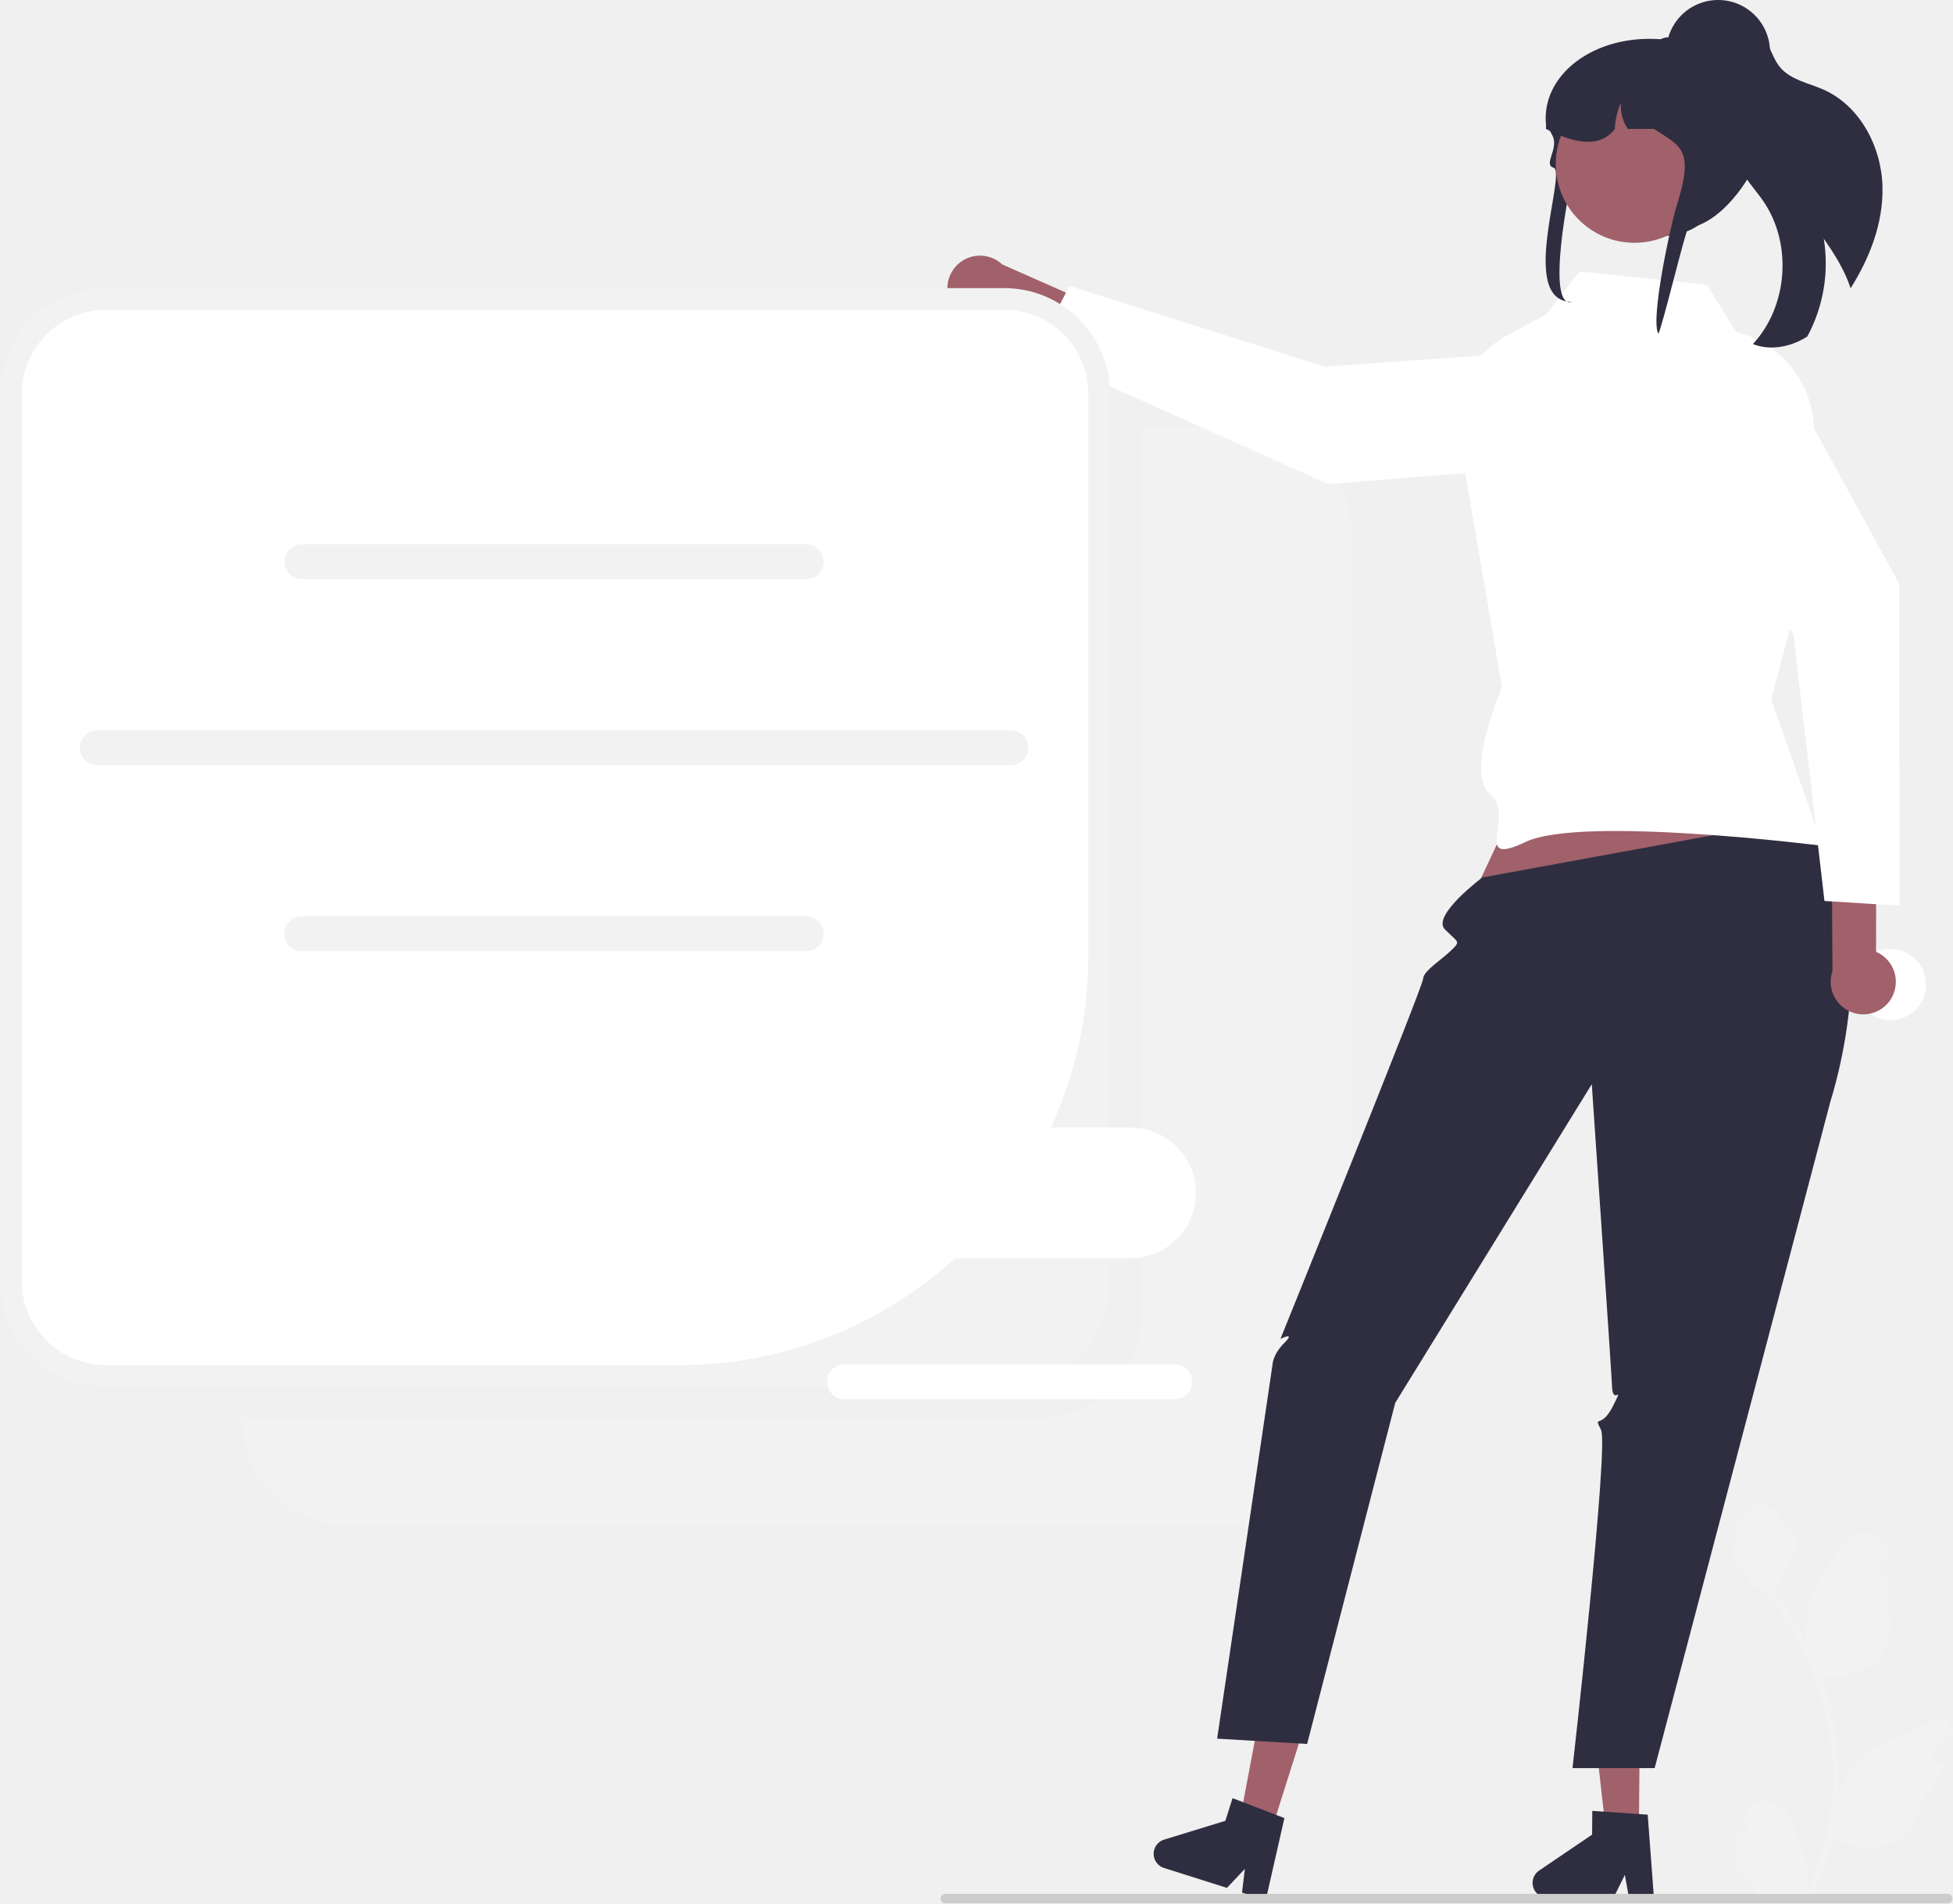
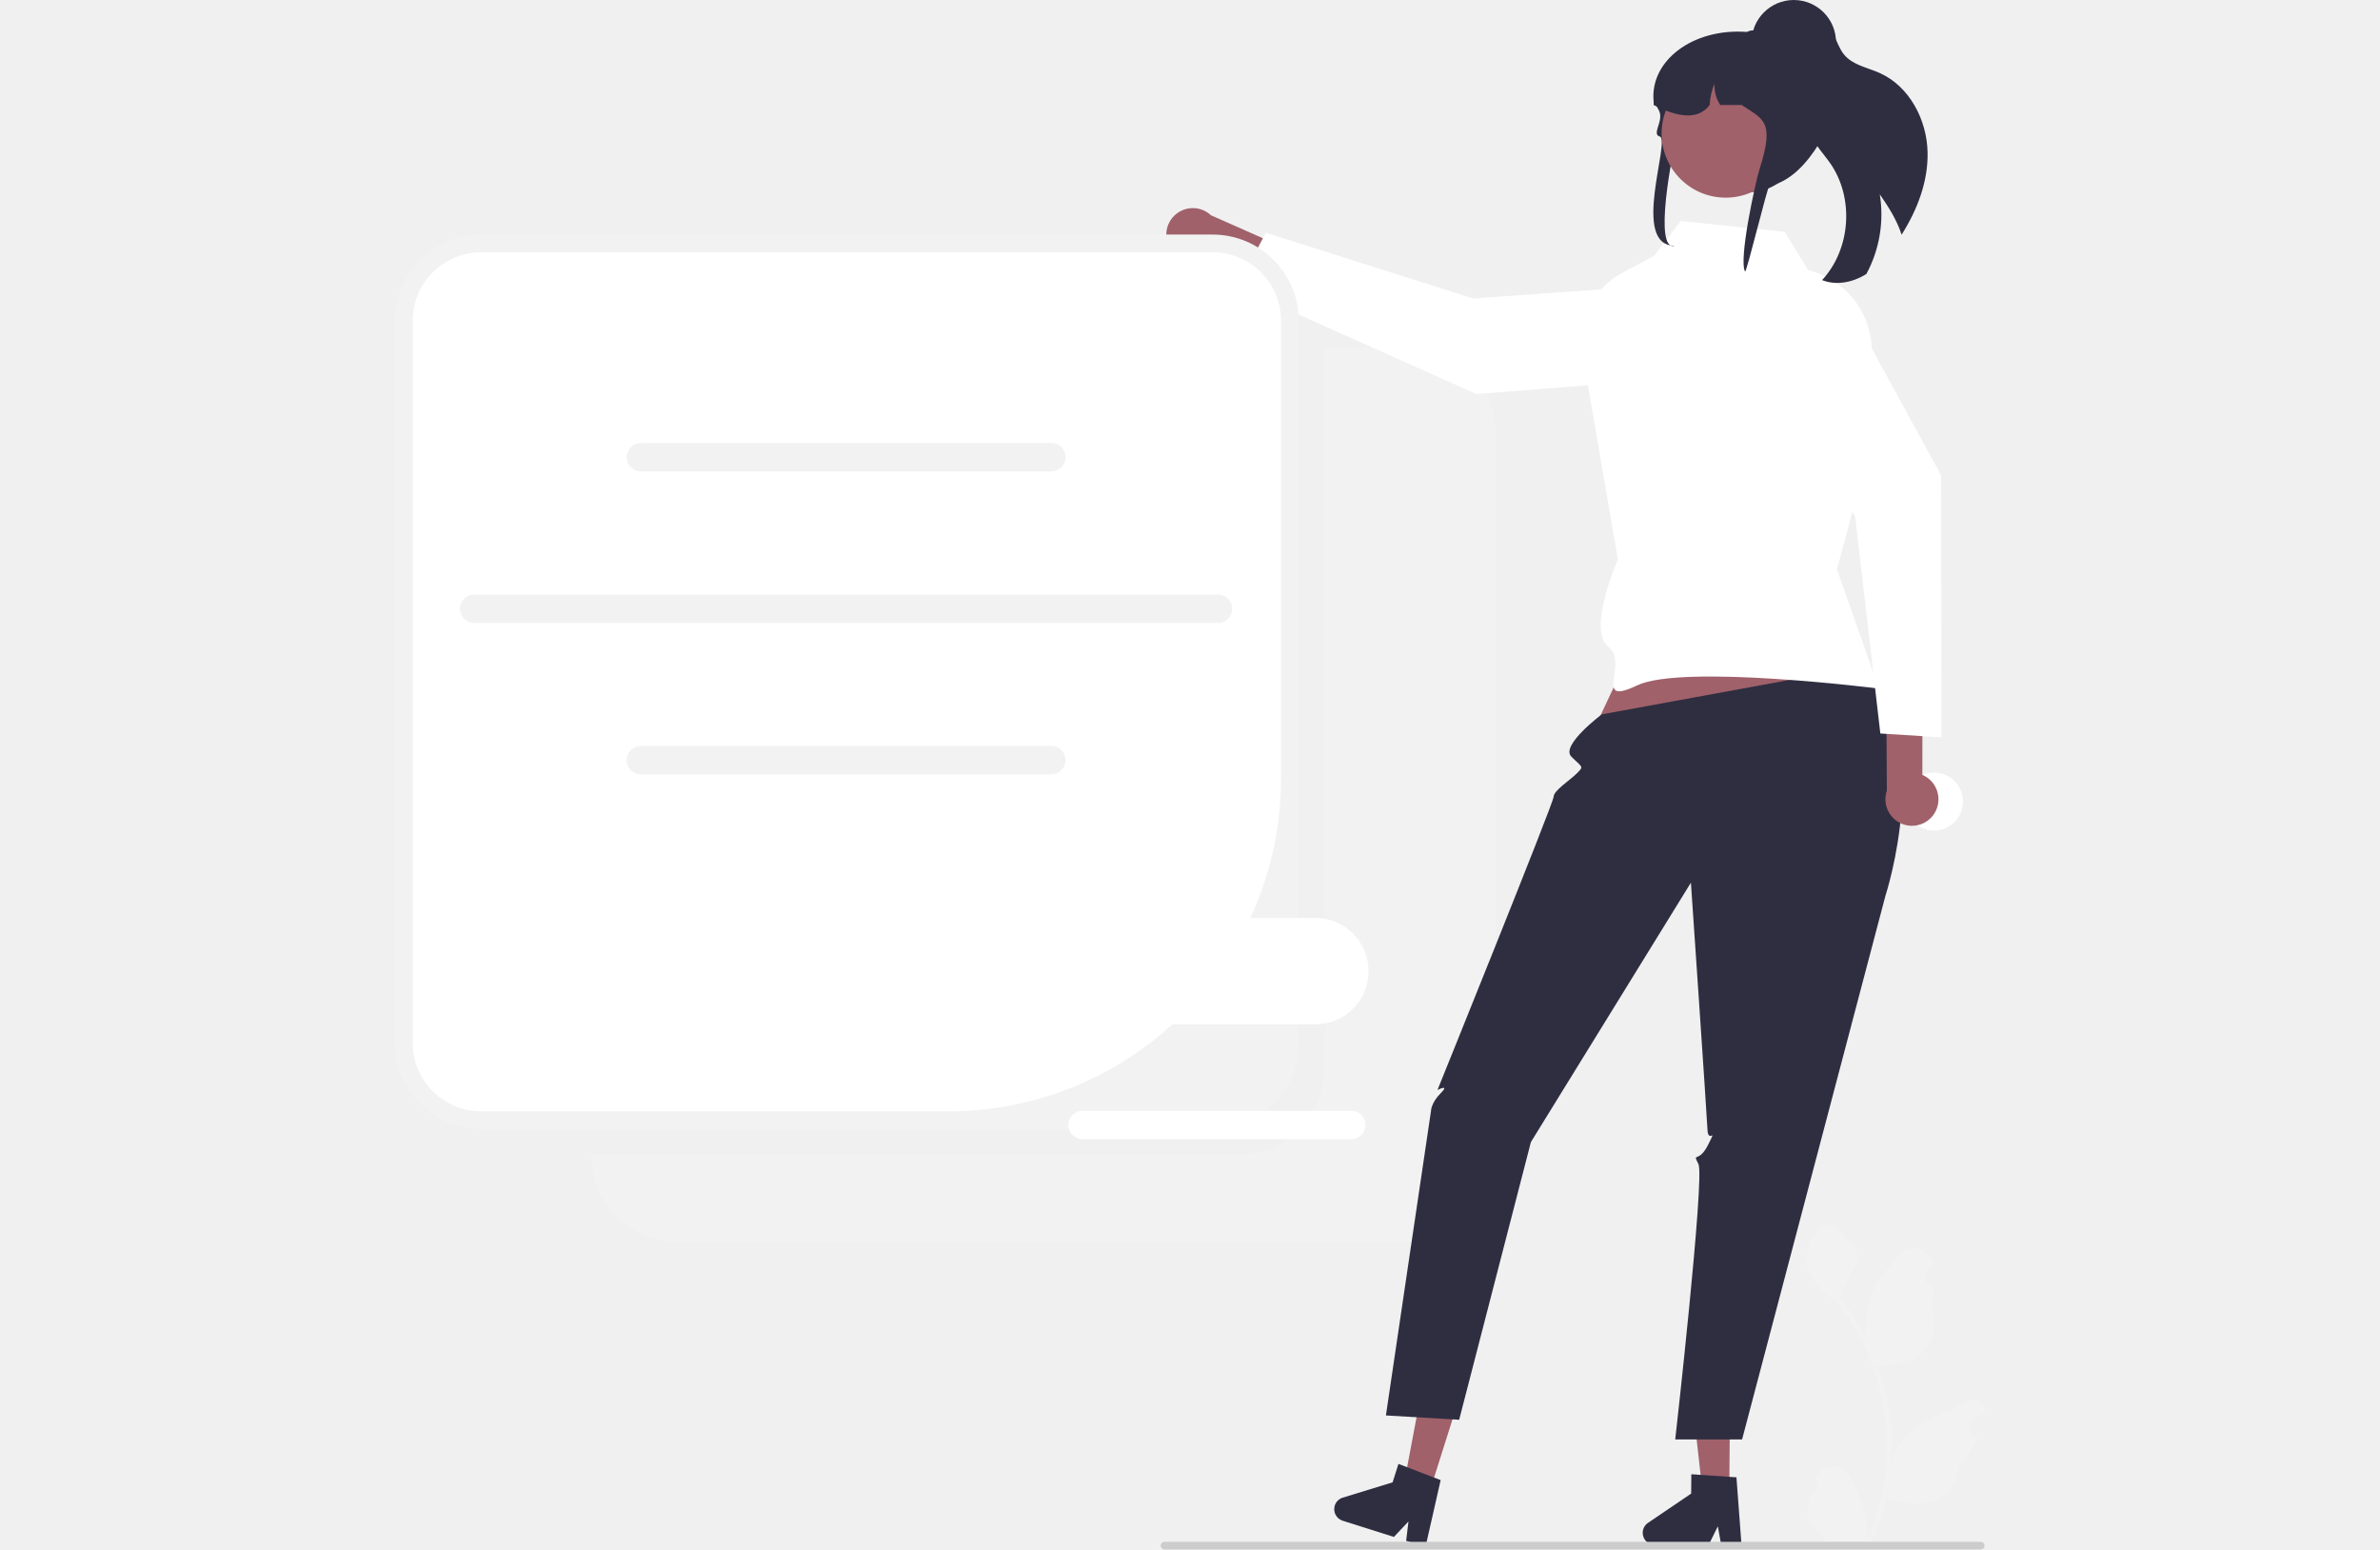
- <svg xmlns="http://www.w3.org/2000/svg" data-name="Layer 1" width="493.461" height="480.848" viewBox="0 0 493.461 480.848">
+ <svg xmlns="http://www.w3.org/2000/svg" data-name="Layer 1" width="748.775" height="487.44" viewBox="0 0 493.461 480.848">
  <path d="M668.007,317.365H641.751V541.211a26.744,26.744,0,0,1-26.744,26.744H414.269v.256a26.744,26.744,0,0,0,26.744,26.744h226.993a26.744,26.744,0,0,0,26.744-26.744V344.109A26.744,26.744,0,0,0,668.007,317.365Z" transform="translate(-353.2694 -209.5759)" fill="#f2f2f2" />
  <path d="M792.472,673.091a2.269,2.269,0,0,0,1.645-3.933l-.155-.618q.031-.074.062-.148a6.094,6.094,0,0,1,11.241.042c1.839,4.428,4.179,8.864,4.756,13.546a18.029,18.029,0,0,1-.316,6.2,72.281,72.281,0,0,0,6.575-30.021,69.764,69.764,0,0,0-.433-7.783q-.358-3.178-.995-6.31a73.119,73.119,0,0,0-14.5-30.99,19.459,19.459,0,0,1-8.093-8.397,14.843,14.843,0,0,1-1.35-4.056c.394.052,1.486-5.949,1.188-6.317.549-.833,1.532-1.247,2.131-2.06,2.982-4.043,7.091-3.337,9.236,2.157,4.582,2.313,4.627,6.148,1.815,9.837-1.789,2.347-2.035,5.522-3.604,8.035.162.207.329.407.491.614a73.591,73.591,0,0,1,7.681,12.169,30.593,30.593,0,0,1,1.826-14.21c1.748-4.217,5.025-7.769,7.91-11.415a6.279,6.279,0,0,1,11.184,3.083q.009.081.017.161-.643.363-1.259.77a3.078,3.078,0,0,0,1.241,5.602l.063.01a30.627,30.627,0,0,1-.807,4.579c3.702,14.316-4.29,19.53-15.701,19.764-.252.129-.497.258-.749.381a75.114,75.114,0,0,1,4.043,19.028,71.243,71.243,0,0,1-.052,11.503l.019-.136a18.826,18.826,0,0,1,6.427-10.87c4.946-4.063,11.933-5.559,17.268-8.824a3.533,3.533,0,0,1,5.411,3.437l-.022.143a20.677,20.677,0,0,0-2.319,1.117q-.643.363-1.259.77a3.078,3.078,0,0,0,1.241,5.602l.063.01c.045.006.084.013.129.019a30.654,30.654,0,0,1-5.639,8.829c-2.315,12.497-12.256,13.683-22.89,10.044h-.006a75.093,75.093,0,0,1-5.044,14.726H792.923c-.065-.2-.123-.407-.181-.607a20.474,20.474,0,0,0,4.986-.297c-1.337-1.641-2.674-3.294-4.011-4.935a1.121,1.121,0,0,1-.084-.097c-.678-.84-1.363-1.673-2.041-2.512l-0-.001a29.99,29.99,0,0,1,.879-7.64Z" transform="translate(-353.2694 -209.5759)" fill="#f2f2f2" />
  <path d="M593.994,286.915a8.246,8.246,0,0,0,12.466,1.526l37.465,16.903,7.223-9.213-44.644-19.75a8.235,8.235,0,0,0-12.509,10.535Z" transform="translate(-353.2694 -209.5759)" fill="#a0616a" />
  <path d="M754.778,297.455l3.716,21.056a7.155,7.155,0,0,1-6.485,8.376l-63.139,4.965L614.653,298.637l8.864-16.827L687.944,302.212Z" transform="translate(-353.2694 -209.5759)" fill="#ffffff" />
  <rect y="72.789" width="280.481" height="277.59" rx="26.744" fill="#f2f2f2" />
  <path d="M380.014,287.865a21.244,21.244,0,0,0-21.244,21.244V533.211a21.244,21.244,0,0,0,21.244,21.244H524.886A103.364,103.364,0,0,0,628.25,451.091V309.109a21.244,21.244,0,0,0-21.244-21.244Z" transform="translate(-353.2694 -209.5759)" fill="#fff" />
  <path d="M556.965,355.876H429.559a4.408,4.408,0,1,1,0-8.816H556.965a4.408,4.408,0,0,1,0,8.816Z" transform="translate(-353.2694 -209.5759)" fill="#f2f2f2" />
  <path d="M556.965,449.876H429.559a4.408,4.408,0,1,1,0-8.816H556.965a4.408,4.408,0,0,1,0,8.816Z" transform="translate(-353.2694 -209.5759)" fill="#f2f2f2" />
  <path d="M608.702,402.907H377.822a4.408,4.408,0,1,1,0-8.816H608.702a4.408,4.408,0,0,1,0,8.816Z" transform="translate(-353.2694 -209.5759)" fill="#f2f2f2" />
  <polygon points="393.531 180.687 370.531 229.687 459.008 220.726 440.539 173.687 393.531 180.687" fill="#a0616a" />
  <polygon points="414.101 462.32 405.712 462.249 401.999 429.138 414.379 429.243 414.101 462.32" fill="#a0616a" />
  <path d="M740.5,685.235a3.755,3.755,0,0,0,3.718,3.783l16.679.139,2.92-5.918,1.072,5.949,6.293.057-1.589-21.217-2.189-.146-8.931-.616-2.881-.193-.051,6.003-13.398,9.087A3.749,3.749,0,0,0,740.5,685.235Z" transform="translate(-353.2694 -209.5759)" fill="#2f2e41" />
  <polygon points="321.266 462.358 313.268 459.825 319.447 427.085 331.251 430.822 321.266 462.358" fill="#a0616a" />
  <path d="M644.932,676.789a3.755,3.755,0,0,0,2.443,4.709l15.902,5.033,4.53-4.799-.723,6.001,5.999,1.904L677.797,668.89l-2.05-.783-8.356-3.212-2.697-1.031-1.812,5.723-15.477,4.75A3.749,3.749,0,0,0,644.932,676.789Z" transform="translate(-353.2694 -209.5759)" fill="#2f2e41" />
  <path d="M808.248,416.522,727.801,431.263s-12.903,9.652-9.452,13.109,3.987,2.921,1.719,5.189-7.171,5.299-7.219,7.283-36.048,90.984-36.048,90.984,4-2,1,1-3,5.479-3,5.479l-14,94.521,22.737,1.339,22.263-86.173,49.659-80.504s4.927,71.789,5.134,76.564,3.207-1.225.207,4.775-5,2-3,6-7.205,85.435-7.205,85.435h20.753L815.859,487.472S831.695,439.216,808.248,416.522Z" transform="translate(-353.2694 -209.5759)" fill="#2f2e41" />
  <path d="M784.549,281.51l-32.225-3.348-8.349,10.839-9.726,5.18a24.275,24.275,0,0,0-12.815,22.962l11.366,66.119s-9.601,21.619-3,27-5.104,18.707,9,12,75,1,75,1l-13-37,9.711-36.358,1.069-30.485a25.826,25.826,0,0,0-18.339-25.627l-1.358-.41Z" transform="translate(-353.2694 -209.5759)" fill="#ffffff" />
  <path d="M828.913,256.806c.211,9.083-3.183,17.878-8.06,25.603-1.449-4.51-4.054-8.614-6.77-12.527a38.995,38.995,0,0,1-4.15,24.696,5.224,5.224,0,0,1-.444.285c-3.975,2.391-9.014,3.359-13.314,1.633,8.884-9.577,10.015-25.444,2.566-36.186-2.109-3.048-4.836-5.744-6.142-9.212-2.062-5.535-.08-11.628,1.171-17.398,1.169-5.37,1.374-11.761-2.229-15.697a3.786,3.786,0,0,1,3.47-1.598c2.221.314,3.838,2.245,4.868,4.233,1.03,1.989,1.709,4.193,3.144,5.91,2.658,3.215,7.184,3.975,10.999,5.669C823.26,236.332,828.692,246.699,828.913,256.806Z" transform="translate(-353.2694 -209.5759)" fill="#2f2e41" />
  <path d="M590.92,689.234a1.186,1.186,0,0,0,1.19,1.19h253.29a1.19,1.19,0,0,0,0-2.38h-253.29A1.187,1.187,0,0,0,590.92,689.234Z" transform="translate(-353.2694 -209.5759)" fill="#ccc" />
  <circle cx="477.638" cy="248.748" r="9" fill="#ffffff" />
  <path d="M751.156,251.613c.528-1.848-3.111,9.446-1.355,9.65,7.997.917,18.974,5.693,24.543,7.921.251-.029.502-.058.745-.095.598-.066,1.18-.16,1.756-.269C789.814,266.366,794.801,246.445,794.801,246.263c0-.896-2.149-25.493-5.535-25.857a24.957,24.957,0,0,0-2.678-.146h-8.402a39.048,39.048,0,0,0-5.274-.765H772.896c-16.915-1.289-30.253,9.021-29.006,21.567.007.015.022.029.029.044.362.539.679,1.048.959,1.536.273.459.502.896.701,1.311,1.542,3.204-2.421,7.235.207,7.987,3.495,1.001-9.192,33.894,4.642,33.894C743.698,287.747,749.699,256.71,751.156,251.613Z" transform="translate(-353.2694 -209.5759)" fill="#2f2e41" />
  <circle cx="412.986" cy="41.443" r="19.894" fill="#a0616a" />
  <path d="M743.89,242.147c.332.175.657.335.989.495.347.167.693.335,1.04.488,6.661,3.022,12.083,3.357,15.374-.983a18.392,18.392,0,0,1,1.512-6.626,10.65,10.65,0,0,0,1.756,6.626h6.624c6.824,4.529,10.328,5.002,5.592,19.87-1.321,4.143-6.571,28.251-4.505,31.826.598-.066,6.955-26.471,7.53-26.58,12.969-2.454,21.209-23.82,20.154-25.028a22.275,22.275,0,0,0-2.309-9.91,22.793,22.793,0,0,0-8.661-9.422,40.166,40.166,0,0,0-6.92-2.599c-.059-.015-.111-.029-.17-.044-.73-.197-1.475-.379-2.22-.532a40.842,40.842,0,0,0-4.662-.706c-.111-.007-.221-.015-.325-.015a3.513,3.513,0,0,0-1.778.488c-.007,0-.007.007-.015.007a3.347,3.347,0,0,0-.989.881,3.386,3.386,0,0,0-.723,2.104H763.808q-.409,0-.819.022a19.78,19.78,0,0,0-19.069,18.596C743.897,241.456,743.89,241.798,743.89,242.147Z" transform="translate(-353.2694 -209.5759)" fill="#2f2e41" />
  <circle cx="434.117" cy="13.106" r="13.106" fill="#2f2e41" />
  <path d="M831.009,462.035a8.246,8.246,0,0,0-3.717-11.996l.065-41.101-11.364-2.813.28,48.817a8.235,8.235,0,0,0,14.736,7.093Z" transform="translate(-353.2694 -209.5759)" fill="#a0616a" />
  <path d="M774.733,311.053l17.684-12.018a7.155,7.155,0,0,1,10.298,2.483l30.404,55.559.116,81.31-18.982-1.19-7.792-67.129Z" transform="translate(-353.2694 -209.5759)" fill="#ffffff" />
  <path d="M638.915,495.453h-189a15.5,15.5,0,0,0,0,31h189a15.5,15.5,0,1,0,0-31Z" transform="translate(-353.2694 -209.5759)" fill="#fff" />
  <path d="M638.915,527.453h-189a16.5,16.5,0,0,1,0-33h189a16.5,16.5,0,1,1,0,33Zm-189-31a14.5,14.5,0,0,0,0,29h189a14.5,14.5,0,1,0,0-29Z" transform="translate(-353.2694 -209.5759)" fill="#ffffff" />
  <path d="M650.06,563.096H566.653a4.408,4.408,0,1,1,0-8.816h83.406a4.408,4.408,0,0,1,0,8.816Z" transform="translate(-353.2694 -209.5759)" fill="#ffffff" />
</svg>
